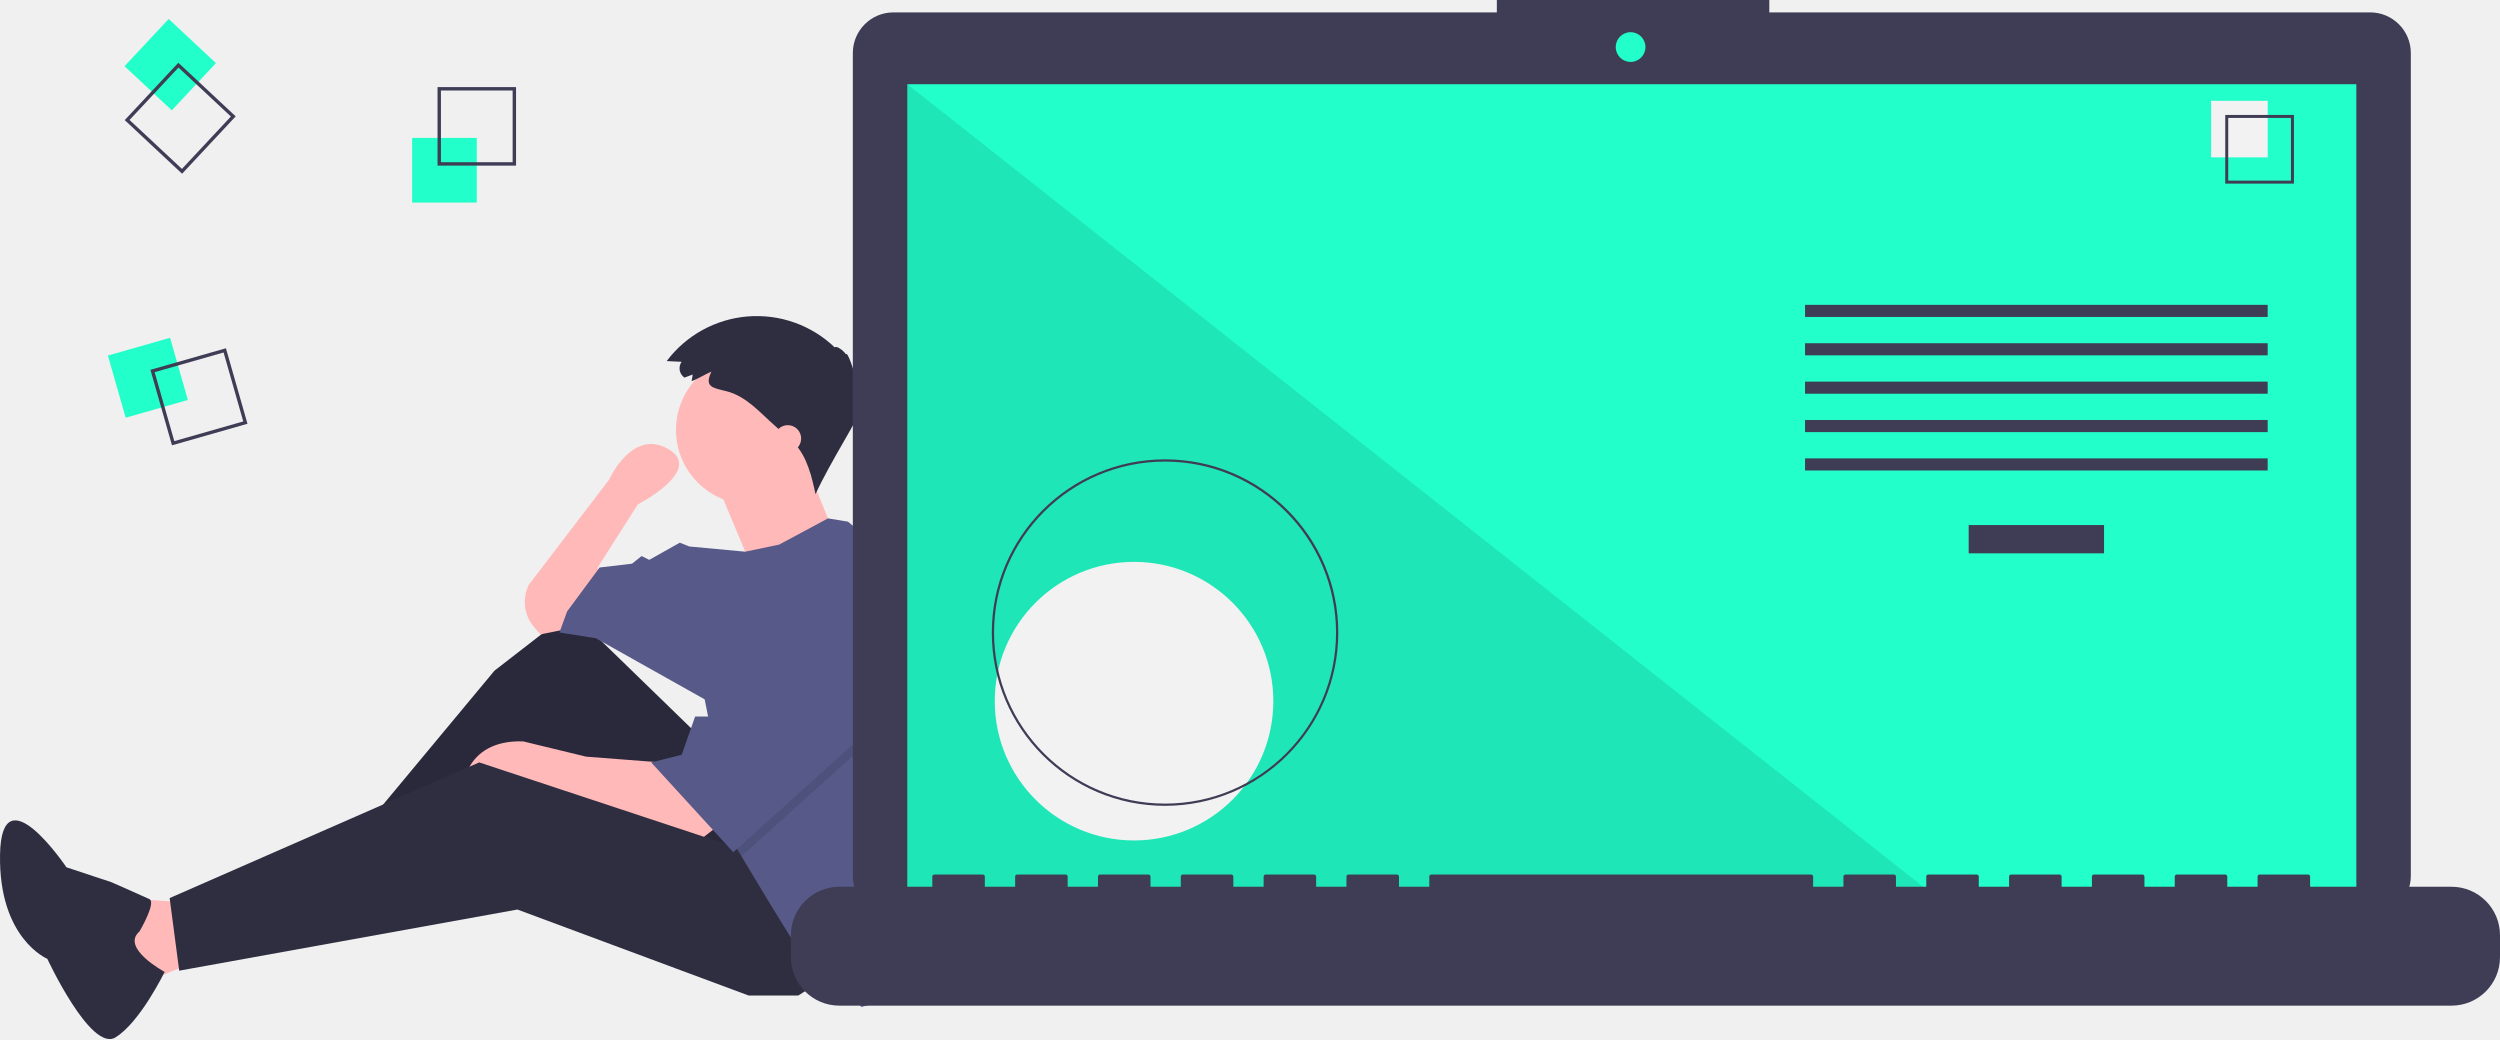
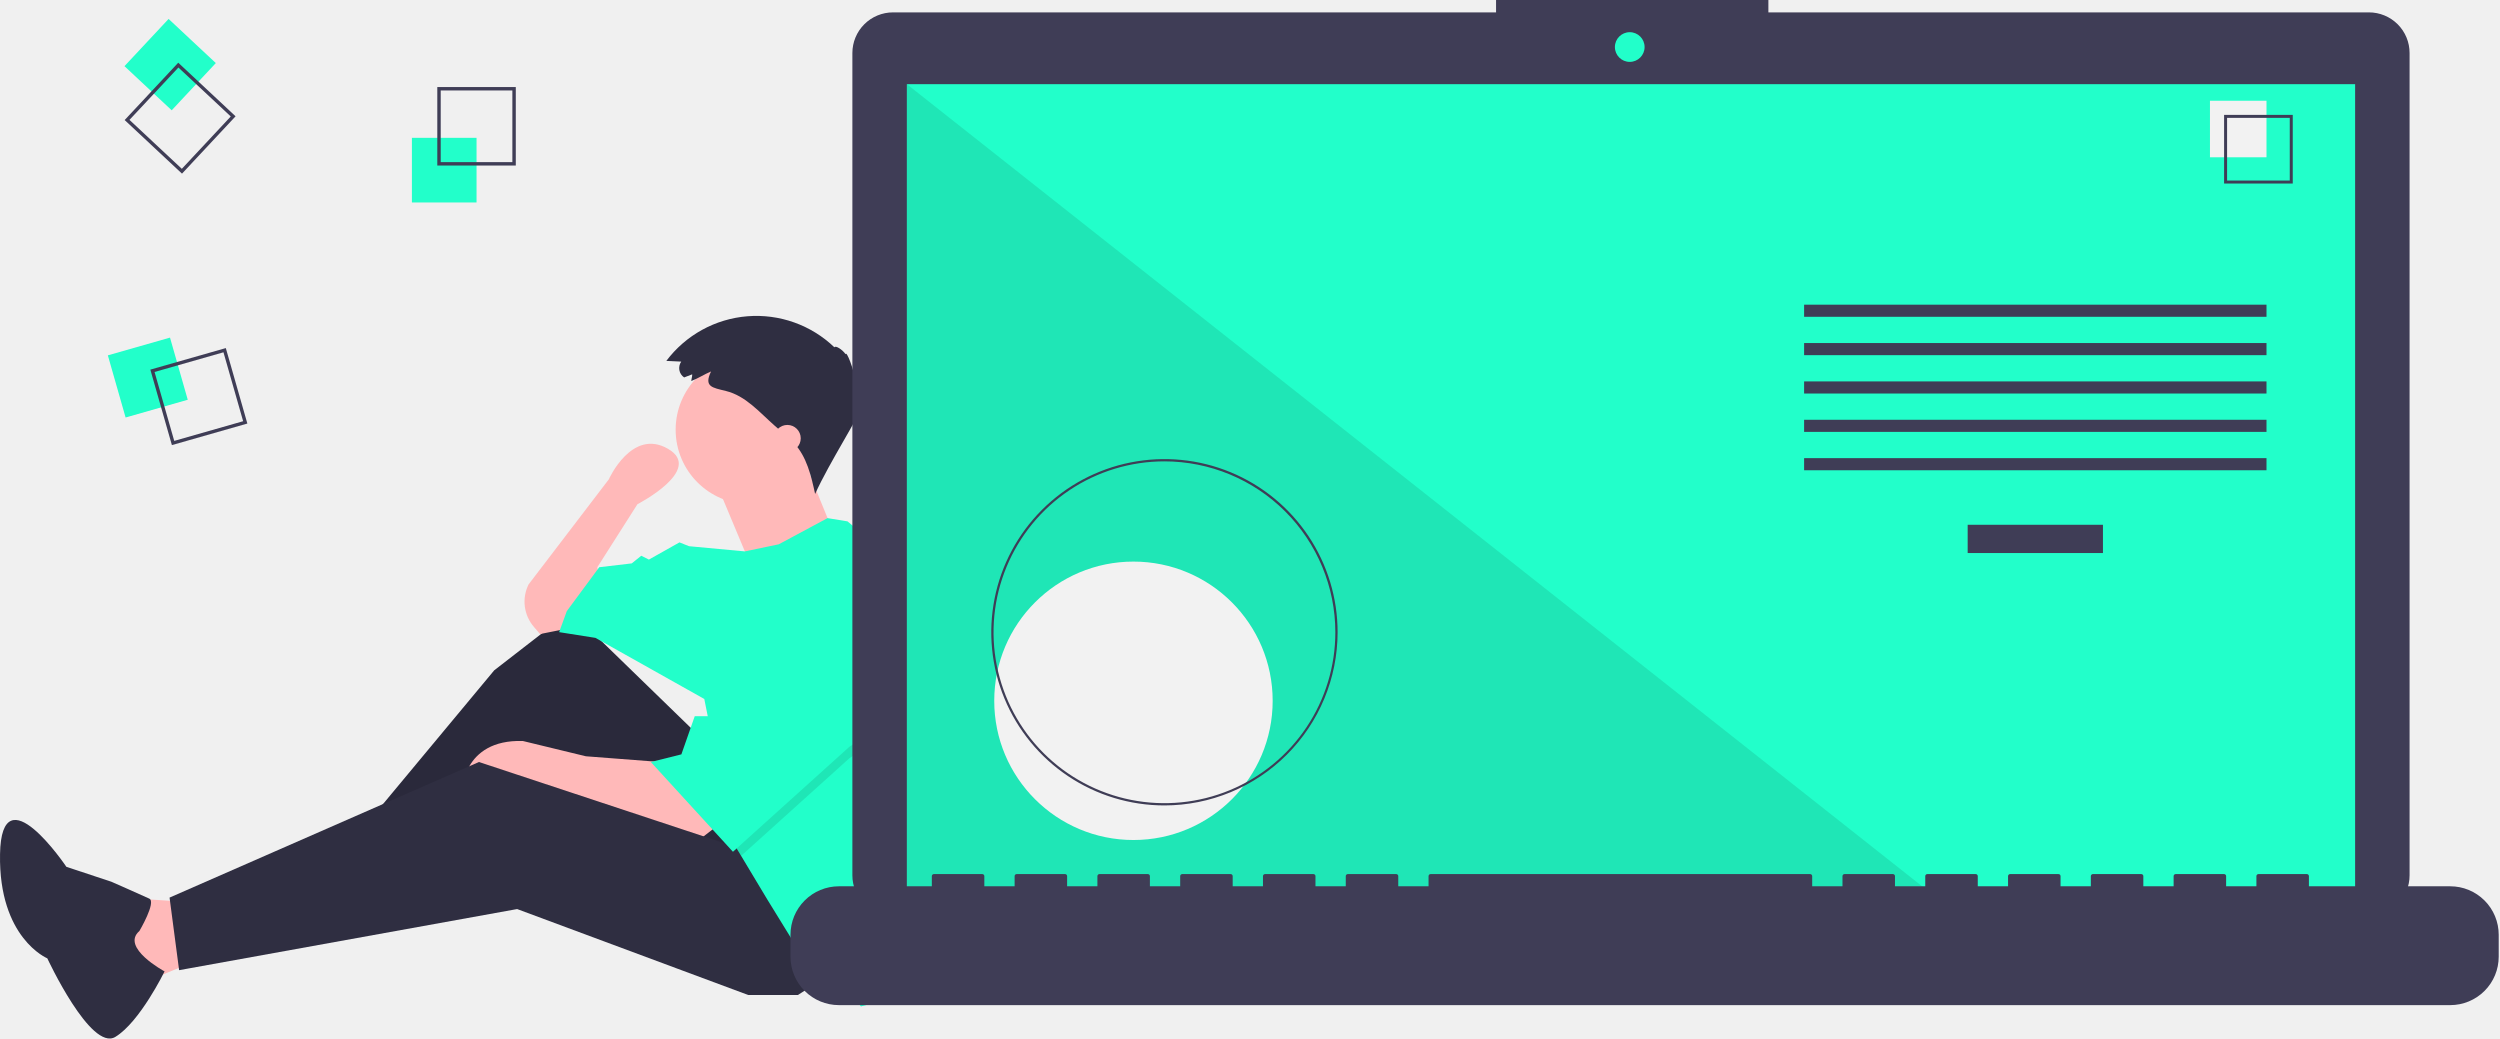
- <svg xmlns="http://www.w3.org/2000/svg" id="e189b3b9-b88e-4ad6-86fc-a3cf637fca9f" data-name="Layer 1" width="1082.439" height="449.881" viewBox="0 0 1082.439 449.881">
-   <polygon points="77.591 390.495 52.772 388.84 61.045 426.069 89.173 414.487 77.591 390.495" fill="#ffb9b9" />
-   <polygon points="305.1 321.001 247.189 264.744 214.096 290.391 148.739 368.985 156.185 380.567 235.606 326.792 289.381 397.113 340.674 371.467 305.1 321.001" fill="#2f2e41" />
-   <polygon points="305.1 321.001 247.189 264.744 214.096 290.391 148.739 368.985 156.185 380.567 235.606 326.792 289.381 397.113 340.674 371.467 305.1 321.001" opacity="0.1" />
-   <path d="M368.845,583.289l-7.446,5.791-60.393-20.683-14.064-5.791-28.128,5.791s0-23.165,26.474-22.337l27.301,6.618,32.265,2.482Z" transform="translate(-58.78049 -225.0594)" fill="#ffb9b9" />
-   <polygon points="363.839 419.451 345.638 431.033 324.128 431.033 224.024 393.804 77.591 420.278 73.454 388.84 207.478 330.102 324.956 368.985 363.839 419.451" fill="#2f2e41" />
-   <path d="M305.142,497.249l-12.41,2.482-2.704-3.155a16.717,16.717,0,0,1-2.26-18.355h0l34.747-45.502s9.928-22.337,25.646-13.237-13.237,23.992-13.237,23.992l-17.373,27.301,1.655,14.064Z" transform="translate(-58.78049 -225.0594)" fill="#ffb9b9" />
-   <circle cx="324.956" cy="186.15" r="32.265" fill="#ffb9b9" />
-   <path d="M369.258,434.788,384.15,470.362l35.574-14.892s-11.582-28.128-11.582-28.956S369.258,434.788,369.258,434.788Z" transform="translate(-58.78049 -225.0594)" fill="#ffb9b9" />
-   <path d="M467.22,540.029a185.383,185.383,0,0,1-9.092,57.341l-2.416,7.429-11.582,52.948-12.41,3.309-9.1-11.582L404.419,636.237l-13.237-21.51-11.351-18.912-3.541-5.907-12.41-62.048L316.724,501.386l-15.719-2.482,3.309-9.1,14.064-19.028L332.443,469.121l4.137-3.309,3.309,1.655,13.237-7.446,4.137,1.655,24.19,2.25,14.693-3.078L417.275,449.506l8.654,1.415,29.783,24.819A185.22,185.22,0,0,1,467.22,540.029Z" transform="translate(-58.78049 -225.0594)" fill="#575a89" />
-   <path d="M119.171,628.365s7.41-12.559,4.28-14.025-16.422-7.311-16.422-7.311l-19.492-6.46s-28.126-41.801-28.743-5.45,20.479,45.089,20.479,45.089S98.088,680.7,108.747,674.243,130.07,645.867,130.07,645.867,110.85,635.535,119.171,628.365Z" transform="translate(-58.78049 -225.0594)" fill="#2f2e41" />
-   <polygon points="399.413 307.764 367.975 328.447 321.051 370.755 317.51 364.848 307.582 315.21 310.064 315.21 335.711 268.054 399.413 307.764" opacity="0.1" />
-   <polygon points="335.711 263.09 310.064 310.246 300.964 310.246 295.173 326.792 281.936 330.102 317.51 368.985 367.975 323.483 399.413 302.8 335.711 263.09" fill="#575a89" />
-   <path d="M358.64,387.219l-3.496,1.345a4.88,4.88,0,0,1-1.248-6.86l-6.46-.302a48.782,48.782,0,0,1,72.825-5.87c.294-1.013,3.5.958,4.809,2.956.44-1.648,3.446,6.32,4.509,11.952.492-1.875,2.385,1.152.727,4.057,1.051-.154,1.525,2.535.712,4.032,1.149-.54.956,2.669-.291,4.813,1.64-.146-12.935,22.476-18.837,35.696-1.714-7.873-3.64-16.164-9.166-22.029-.939-.997-1.968-1.905-2.994-2.811l-5.554-4.902c-6.458-5.7-12.332-12.736-20.935-14.866-5.912-1.464-9.651-1.795-6.429-8.457-2.911,1.215-5.629,3.021-8.566,4.15C358.287,389.192,358.698,388.151,358.64,387.219Z" transform="translate(-58.78049 -225.0594)" fill="#2f2e41" />
-   <circle cx="341.088" cy="189.873" r="5.791" fill="#ffb9b9" />
-   <rect x="178.439" y="59.71" width="28" height="28" fill="#22ffca" />
-   <path d="M282.22,296.77h-34v-34h34Zm-32.522-1.478h31.043V264.248H249.698Z" transform="translate(-58.78049 -225.0594)" fill="#3f3d56" />
-   <rect x="108.808" y="374.617" width="28" height="28" transform="translate(403.9876 -61.23638) rotate(74.06317)" fill="#22ffca" />
-   <path d="M133.243,417.876l-9.336-32.693,32.693-9.336,9.336,32.693Zm-7.508-31.678,8.524,29.85,29.85-8.524-8.524-29.85Z" transform="translate(-58.78049 -225.0594)" fill="#3f3d56" />
-   <rect x="118.487" y="239.049" width="28" height="28" transform="translate(349.0467 103.9752) rotate(133.0628)" fill="#22ffca" />
-   <path d="M112.781,277.063l23.215-24.841,24.841,23.215-23.215,24.841Zm23.286-22.751-21.196,22.681L137.551,298.189l21.196-22.681Z" transform="translate(-58.78049 -225.0594)" fill="#3f3d56" />
-   <path d="M1085.012,230.422H824.843v-5.362h-117.971v5.362H445.63a17.599,17.599,0,0,0-17.599,17.599V604.272A17.599,17.599,0,0,0,445.63,621.871H1085.012a17.599,17.599,0,0,0,17.599-17.599V248.02A17.599,17.599,0,0,0,1085.012,230.422Z" transform="translate(-58.78049 -225.0594)" fill="#3f3d56" />
-   <rect x="392.845" y="36.464" width="627.391" height="353.913" fill="#22ffca" />
-   <circle cx="706.004" cy="20.377" r="6.435" fill="#22ffca" />
-   <polygon points="840.813 390.377 392.845 390.377 392.845 36.464 840.813 390.377" opacity="0.1" />
-   <circle cx="491.013" cy="303.587" r="60.307" fill="#f2f2f2" />
-   <path d="M563.218,573.972A75.016,75.016,0,1,1,638.234,498.957,75.101,75.101,0,0,1,563.218,573.972Zm0-149.051A74.035,74.035,0,1,0,637.253,498.957,74.119,74.119,0,0,0,563.218,424.921Z" transform="translate(-58.78049 -225.0594)" fill="#3f3d56" />
-   <rect x="852.392" y="227.332" width="58.605" height="12.246" fill="#3f3d56" />
-   <rect x="781.541" y="131.989" width="200.307" height="5.248" fill="#3f3d56" />
-   <rect x="781.541" y="148.608" width="200.307" height="5.248" fill="#3f3d56" />
-   <rect x="781.541" y="165.228" width="200.307" height="5.248" fill="#3f3d56" />
-   <rect x="781.541" y="181.847" width="200.307" height="5.248" fill="#3f3d56" />
-   <rect x="781.541" y="198.467" width="200.307" height="5.248" fill="#3f3d56" />
-   <rect x="957.356" y="43.644" width="24.492" height="24.492" fill="#f2f2f2" />
-   <path d="M1052,304.566h-29.74v-29.74h29.74Zm-28.447-1.293h27.154V276.119h-27.154Z" transform="translate(-58.78049 -225.0594)" fill="#3f3d56" />
-   <path d="M1120.227,609.001h-61.229v-4.412a.875.875,0,0,0-.875-.875h-20.993a.875.875,0,0,0-.875.875v4.412H1023.134v-4.412a.875.875,0,0,0-.875-.875h-20.993a.875.875,0,0,0-.875.875v4.412H987.272v-4.412a.875.875,0,0,0-.875-.875H965.404a.875.875,0,0,0-.875.875v4.412H951.409v-4.412a.875.875,0,0,0-.875-.875H929.541a.875.875,0,0,0-.875.875v4.412H915.546v-4.412a.875.875,0,0,0-.875-.875h-20.993a.875.875,0,0,0-.875.875v4.412H879.683v-4.412a.875.875,0,0,0-.875-.875H857.815a.875.875,0,0,0-.875.875v4.412H843.82v-4.412a.875.875,0,0,0-.875-.875H678.501a.875.875,0,0,0-.875.875v4.412H664.506v-4.412a.875.875,0,0,0-.875-.875H642.638a.875.875,0,0,0-.875.875v4.412H628.643v-4.412a.875.875,0,0,0-.875-.875H606.775a.875.875,0,0,0-.875.875v4.412H592.78v-4.412a.875.875,0,0,0-.875-.875H570.912a.875.875,0,0,0-.875.875v4.412H556.917v-4.412a.875.875,0,0,0-.875-.875H535.049a.875.875,0,0,0-.875.875v4.412H521.054v-4.412a.875.875,0,0,0-.875-.875H499.186a.875.875,0,0,0-.875.875v4.412H485.191v-4.412a.875.875,0,0,0-.875-.875h-20.993a.875.875,0,0,0-.875.875v4.412H422.212a20.993,20.993,0,0,0-20.993,20.993v9.492a20.993,20.993,0,0,0,20.993,20.993H1120.227a20.993,20.993,0,0,0,20.993-20.993v-9.492A20.993,20.993,0,0,0,1120.227,609.001Z" transform="translate(-58.78049 -225.0594)" fill="#3f3d56" />
+ <svg xmlns="http://www.w3.org/2000/svg" width="1083" height="450" viewBox="0 0 1083 450" fill="none">
+   <g id="undraw_code_thinking 1" clip-path="url(#clip0)">
+     <g id="Person">
+       <path id="Vector" d="M77.591 390.495L52.772 388.84L61.045 426.069L89.173 414.487L77.591 390.495Z" fill="#FFB9B9" />
+       <path id="Vector_2" d="M305.1 321.001L247.189 264.744L214.096 290.391L148.739 368.985L156.185 380.567L235.606 326.792L289.381 397.113L340.674 371.467L305.1 321.001Z" fill="#2F2E41" />
+       <path id="Vector_3" opacity="0.1" d="M305.1 321.001L247.189 264.744L214.096 290.391L148.739 368.985L156.185 380.567L235.606 326.792L289.381 397.113L340.674 371.467L305.1 321.001Z" fill="black" />
+       <path id="Vector_4" d="M310.064 358.23L302.618 364.021L242.225 343.338L228.161 337.547L200.032 343.338C200.032 343.338 200.032 320.174 226.506 321.001L253.807 327.62L286.072 330.101L310.064 358.23Z" fill="#FFB9B9" />
+       <path id="Vector_5" d="M363.839 419.451L345.638 431.033H324.128L224.024 393.804L77.591 420.278L73.454 388.84L207.478 330.102L324.956 368.985L363.839 419.451Z" fill="#2F2E41" />
+       <path id="Vector_6" d="M246.361 272.19L233.952 274.672L231.248 271.517C229.107 269.019 227.75 265.946 227.348 262.681C226.946 259.415 227.517 256.104 228.988 253.162L263.735 207.66C263.735 207.66 273.663 185.323 289.381 194.423C305.1 203.524 276.144 218.415 276.144 218.415L258.771 245.716L260.426 259.781L246.361 272.19Z" fill="#FFB9B9" />
+       <path id="Vector_7" d="M324.956 218.415C342.775 218.415 357.221 203.97 357.221 186.15C357.221 168.331 342.775 153.885 324.956 153.885C307.136 153.885 292.691 168.331 292.691 186.15C292.691 203.97 307.136 218.415 324.956 218.415Z" fill="#FFB9B9" />
+       <path id="Vector_8" d="M310.478 209.728L325.369 245.303L360.943 230.411C360.943 230.411 349.361 202.283 349.361 201.455C349.361 200.628 310.478 209.728 310.478 209.728Z" fill="#FFB9B9" />
+       <path id="Vector_9" d="M408.439 314.97C408.439 334.442 405.37 353.793 399.347 372.311L396.931 379.74L385.349 432.688L372.939 435.997L363.839 424.414L345.638 411.178L332.401 389.668L321.051 370.755L317.51 364.848L305.1 302.8L257.944 276.327L242.225 273.845L245.534 264.744L259.598 245.716L273.662 244.062L277.799 240.752L281.108 242.407L294.345 234.961L298.482 236.616L322.672 238.866L337.365 235.789L358.494 224.446L367.148 225.861L396.931 250.68C404.545 271.259 408.441 293.028 408.439 314.97Z" fill="#22FFCA" />
+       <path id="Vector_10" opacity="0.1" d="M399.413 307.764L367.975 328.447L321.051 370.755L317.51 364.848L307.582 315.21H310.064L335.711 268.054L399.413 307.764Z" fill="black" />
+       <path id="Vector_11" d="M60.39 403.305C60.39 403.305 67.8 390.747 64.67 389.28C61.541 387.814 48.249 381.969 48.249 381.969L28.757 375.509C28.757 375.509 0.631 333.708 0.013 370.059C-0.604 406.41 20.492 415.148 20.492 415.148C20.492 415.148 39.308 455.641 49.966 449.184C60.624 442.727 71.29 420.808 71.29 420.808C71.29 420.808 52.069 410.476 60.39 403.305Z" fill="#2F2E41" />
+       <path id="Vector_12" d="M335.711 263.09L310.064 310.246H300.964L295.173 326.792L281.936 330.102L317.51 368.985L367.975 323.483L399.413 302.8L335.711 263.09Z" fill="#22FFCA" />
+       <path id="Vector_13" d="M299.86 162.16L296.364 163.505C295.826 163.141 295.367 162.673 295.012 162.129C294.657 161.585 294.415 160.976 294.299 160.337C294.183 159.698 294.195 159.042 294.335 158.408C294.476 157.774 294.741 157.175 295.116 156.645L288.656 156.342C292.803 150.819 298.076 146.24 304.125 142.907C310.174 139.574 316.863 137.563 323.747 137.008C330.631 136.453 337.555 137.367 344.06 139.688C350.565 142.009 356.503 145.685 361.481 150.473C361.776 149.46 364.982 151.43 366.291 153.429C366.731 151.78 369.737 159.749 370.8 165.381C371.293 163.506 373.185 166.533 371.527 169.439C372.578 169.285 373.052 171.973 372.239 173.471C373.388 172.931 373.195 176.14 371.948 178.284C373.589 178.138 359.013 200.76 353.111 213.98C351.398 206.107 349.471 197.816 343.946 191.951C343.007 190.954 341.978 190.046 340.951 189.14L335.398 184.237C328.94 178.537 323.065 171.501 314.462 169.371C308.55 167.907 304.812 167.576 308.034 160.914C305.123 162.129 302.404 163.935 299.467 165.064C299.507 164.133 299.917 163.091 299.86 162.16Z" fill="#2F2E41" />
+       <path id="Vector_14" d="M341.088 195.664C344.286 195.664 346.879 193.071 346.879 189.873C346.879 186.675 344.286 184.082 341.088 184.082C337.89 184.082 335.297 186.675 335.297 189.873C335.297 193.071 337.89 195.664 341.088 195.664Z" fill="#FFB9B9" />
+     </g>
+     <g id="Computer">
+       <path id="Vector_15" d="M1026.23 5.362H766.063V0H648.092V5.362H386.85C384.539 5.362 382.25 5.818 380.115 6.702C377.98 7.586 376.04 8.883 374.406 10.517C372.772 12.151 371.475 14.091 370.591 16.226C369.707 18.361 369.251 20.65 369.251 22.961V379.213C369.251 381.524 369.707 383.813 370.591 385.948C371.475 388.083 372.772 390.023 374.406 391.657C376.04 393.291 377.98 394.588 380.115 395.472C382.25 396.356 384.539 396.812 386.85 396.812H1026.23C1030.9 396.812 1035.38 394.957 1038.68 391.657C1041.98 388.357 1043.83 383.88 1043.83 379.213V22.961C1043.83 20.65 1043.38 18.361 1042.49 16.226C1041.61 14.091 1040.31 12.151 1038.68 10.517C1037.04 8.883 1035.1 7.586 1032.97 6.702C1030.83 5.818 1028.54 5.362 1026.23 5.362Z" fill="#3F3D56" />
+       <path id="Vector_16" d="M1020.24 36.464H392.846V390.377H1020.24V36.464Z" fill="#22FFCA" />
+       <path id="Vector_17" d="M706.005 26.812C709.559 26.812 712.44 23.931 712.44 20.377C712.44 16.823 709.559 13.942 706.005 13.942C702.451 13.942 699.57 16.823 699.57 20.377C699.57 23.931 702.451 26.812 706.005 26.812Z" fill="#22FFCA" />
+       <path id="Vector_18" opacity="0.1" d="M840.814 390.377H392.846V36.464L840.814 390.377Z" fill="black" />
+       <path id="Vector_19" d="M1061.45 383.942H1000.22V379.53C1000.22 379.416 1000.2 379.302 1000.15 379.196C1000.11 379.09 1000.04 378.993 999.962 378.912C999.88 378.831 999.784 378.766 999.678 378.722C999.572 378.678 999.458 378.656 999.343 378.656H978.35C978.235 378.656 978.122 378.678 978.015 378.722C977.909 378.766 977.813 378.831 977.732 378.912C977.65 378.993 977.586 379.09 977.542 379.196C977.498 379.302 977.475 379.416 977.475 379.53V383.942H964.355V379.53C964.355 379.416 964.332 379.302 964.288 379.196C964.244 379.09 964.18 378.993 964.099 378.912C964.017 378.831 963.921 378.766 963.815 378.722C963.709 378.678 963.595 378.656 963.48 378.656H942.487C942.372 378.656 942.259 378.678 942.152 378.722C942.046 378.766 941.95 378.831 941.869 378.912C941.787 378.993 941.723 379.09 941.679 379.196C941.635 379.302 941.613 379.416 941.613 379.53V383.942H928.492V379.53C928.492 379.416 928.469 379.302 928.425 379.196C928.381 379.09 928.317 378.993 928.236 378.912C928.154 378.831 928.058 378.766 927.952 378.722C927.846 378.678 927.732 378.656 927.617 378.656H906.624C906.509 378.656 906.396 378.678 906.29 378.722C906.183 378.766 906.087 378.831 906.006 378.912C905.925 378.993 905.86 379.09 905.816 379.196C905.772 379.302 905.75 379.416 905.75 379.53V383.942H892.629V379.53C892.629 379.416 892.606 379.302 892.562 379.196C892.519 379.09 892.454 378.993 892.373 378.912C892.292 378.831 892.195 378.766 892.089 378.722C891.983 378.678 891.869 378.656 891.754 378.656H870.761C870.647 378.656 870.533 378.678 870.427 378.722C870.32 378.766 870.224 378.831 870.143 378.912C870.062 378.993 869.997 379.09 869.953 379.196C869.909 379.302 869.887 379.416 869.887 379.53V383.942H856.766V379.53C856.766 379.416 856.744 379.302 856.7 379.196C856.656 379.09 856.591 378.993 856.51 378.912C856.429 378.831 856.332 378.766 856.226 378.722C856.12 378.678 856.006 378.656 855.891 378.656H834.899C834.784 378.656 834.67 378.678 834.564 378.722C834.458 378.766 834.361 378.831 834.28 378.912C834.199 378.993 834.134 379.09 834.09 379.196C834.046 379.302 834.024 379.416 834.024 379.53V383.942H820.903V379.53C820.903 379.416 820.881 379.302 820.837 379.196C820.793 379.09 820.728 378.993 820.647 378.912C820.566 378.831 820.469 378.766 820.363 378.722C820.257 378.678 820.143 378.656 820.029 378.656H799.036C798.921 378.656 798.807 378.678 798.701 378.722C798.595 378.766 798.498 378.831 798.417 378.912C798.336 378.993 798.272 379.09 798.228 379.196C798.184 379.302 798.161 379.416 798.161 379.53V383.942H785.04V379.53C785.04 379.416 785.018 379.302 784.974 379.196C784.93 379.09 784.866 378.993 784.784 378.912C784.703 378.831 784.607 378.766 784.5 378.722C784.394 378.678 784.281 378.656 784.166 378.656H619.721C619.606 378.656 619.493 378.678 619.387 378.722C619.28 378.766 619.184 378.831 619.103 378.912C619.022 378.993 618.957 379.09 618.913 379.196C618.869 379.302 618.847 379.416 618.847 379.53V383.942H605.726V379.53C605.726 379.416 605.703 379.302 605.659 379.196C605.615 379.09 605.551 378.993 605.47 378.912C605.389 378.831 605.292 378.766 605.186 378.722C605.08 378.678 604.966 378.656 604.851 378.656H583.858C583.744 378.656 583.63 378.678 583.524 378.722C583.418 378.766 583.321 378.831 583.24 378.912C583.159 378.993 583.094 379.09 583.05 379.196C583.006 379.302 582.984 379.416 582.984 379.53V383.942H569.863V379.53C569.863 379.416 569.84 379.302 569.797 379.196C569.753 379.09 569.688 378.993 569.607 378.912C569.526 378.831 569.429 378.766 569.323 378.722C569.217 378.678 569.103 378.656 568.988 378.656H547.996C547.881 378.656 547.767 378.678 547.661 378.722C547.555 378.766 547.458 378.831 547.377 378.912C547.296 378.993 547.231 379.09 547.187 379.196C547.143 379.302 547.121 379.416 547.121 379.53V383.942H534V379.53C534 379.416 533.978 379.302 533.934 379.196C533.89 379.09 533.825 378.993 533.744 378.912C533.663 378.831 533.566 378.766 533.46 378.722C533.354 378.678 533.24 378.656 533.126 378.656H512.133C512.018 378.656 511.904 378.678 511.798 378.722C511.692 378.766 511.595 378.831 511.514 378.912C511.433 378.993 511.368 379.09 511.324 379.196C511.281 379.302 511.258 379.416 511.258 379.53V383.942H498.137V379.53C498.137 379.416 498.115 379.302 498.071 379.196C498.027 379.09 497.962 378.993 497.881 378.912C497.8 378.831 497.704 378.766 497.597 378.722C497.491 378.678 497.377 378.656 497.263 378.656H476.27C476.155 378.656 476.041 378.678 475.935 378.722C475.829 378.766 475.732 378.831 475.651 378.912C475.57 378.993 475.506 379.09 475.462 379.196C475.418 379.302 475.395 379.416 475.395 379.53V383.942H462.274V379.53C462.274 379.416 462.252 379.302 462.208 379.196C462.164 379.09 462.099 378.993 462.018 378.912C461.937 378.831 461.841 378.766 461.734 378.722C461.628 378.678 461.515 378.656 461.4 378.656H440.407C440.292 378.656 440.178 378.678 440.072 378.722C439.966 378.766 439.87 378.831 439.788 378.912C439.707 378.993 439.643 379.09 439.599 379.196C439.555 379.302 439.532 379.416 439.532 379.53V383.942H426.412V379.53C426.412 379.416 426.389 379.302 426.345 379.196C426.301 379.09 426.237 378.993 426.155 378.912C426.074 378.831 425.978 378.766 425.872 378.722C425.765 378.678 425.652 378.656 425.537 378.656H404.544C404.429 378.656 404.315 378.678 404.209 378.722C404.103 378.766 404.007 378.831 403.925 378.912C403.844 378.993 403.78 379.09 403.736 379.196C403.692 379.302 403.669 379.416 403.669 379.53V383.942H363.433C357.865 383.942 352.526 386.154 348.589 390.091C344.652 394.028 342.44 399.367 342.44 404.935V414.427C342.44 419.995 344.652 425.335 348.589 429.272C352.526 433.209 357.865 435.42 363.433 435.42H1061.45C1067.01 435.42 1072.35 433.209 1076.29 429.272C1080.23 425.335 1082.44 419.995 1082.44 414.427V404.935C1082.44 399.367 1080.23 394.028 1076.29 390.091C1072.35 386.154 1067.01 383.942 1061.45 383.942Z" fill="#3F3D56" />
+     </g>
+     <g id="square-top-right">
+       <path id="Vector_20" d="M206.439 59.71H178.439V87.71H206.439V59.71Z" fill="#22FFCA" />
+       <path id="Vector_21" d="M223.439 71.71H189.439V37.71H223.439V71.71ZM190.917 70.232H221.961V39.188H190.917V70.232Z" fill="#3F3D56" />
+     </g>
+     <g id="square-bottom-left">
+       <path id="Vector_22" d="M81.334 173.175L73.646 146.251L46.722 153.939L54.41 180.863L81.334 173.175Z" fill="#22FFCA" />
+       <path id="Vector_23" d="M74.463 192.817L65.127 160.123L97.82 150.788L107.156 183.481L74.463 192.817ZM66.954 161.139L75.478 190.989L105.329 182.465L96.805 152.615L66.954 161.139Z" fill="#3F3D56" />
+     </g>
+     <g id="square-top-left">
+       <path id="Vector_24" d="M74.376 47.777L93.494 27.32L73.037 8.202L53.919 28.659L74.376 47.777Z" fill="#22FFCA" />
+       <path id="Vector_25" d="M54.001 52.004L77.216 27.163L102.056 50.378L78.841 75.219L54.001 52.004ZM77.286 29.252L56.09 51.933L78.77 73.129L99.967 50.449L77.286 29.252Z" fill="#3F3D56" />
+     </g>
+     <path id="Vector_26" d="M491.013 363.893C524.319 363.893 551.32 336.893 551.32 303.587C551.32 270.28 524.319 243.28 491.013 243.28C457.706 243.28 430.706 270.28 430.706 303.587C430.706 336.893 457.706 363.893 491.013 363.893Z" fill="#F2F2F2" />
+     <path id="computer-left-unfilled-circle" d="M504.438 348.913C489.601 348.913 475.097 344.513 462.761 336.271C450.425 328.028 440.81 316.312 435.132 302.604C429.454 288.897 427.969 273.814 430.863 259.262C433.758 244.711 440.902 231.344 451.393 220.853C461.885 210.362 475.251 203.217 489.803 200.323C504.354 197.428 519.438 198.914 533.145 204.592C546.852 210.269 558.568 219.884 566.811 232.221C575.054 244.557 579.453 259.06 579.453 273.897C579.431 293.786 571.52 312.853 557.457 326.916C543.394 340.98 524.326 348.89 504.438 348.913ZM504.438 199.862C489.795 199.862 475.481 204.204 463.306 212.339C451.131 220.474 441.642 232.037 436.038 245.565C430.435 259.093 428.968 273.979 431.825 288.341C434.682 302.702 441.733 315.894 452.087 326.248C462.441 336.602 475.633 343.653 489.994 346.51C504.356 349.366 519.242 347.9 532.77 342.297C546.298 336.693 557.861 327.204 565.996 315.029C574.131 302.854 578.473 288.54 578.473 273.897C578.451 254.269 570.643 235.45 556.764 221.571C542.884 207.691 524.066 199.884 504.438 199.862Z" fill="#3F3D56" />
+     <path id="Vector_27" d="M910.997 227.332H852.392V239.578H910.997V227.332Z" fill="#3F3D56" />
+     <path id="computer-line-1" d="M981.848 131.989H781.541V137.237H981.848V131.989Z" fill="#3F3D56" />
+     <path id="computer-line-2" d="M981.848 148.608H781.541V153.857H981.848V148.608Z" fill="#3F3D56" />
+     <path id="computer-line-3" d="M981.848 165.228H781.541V170.476H981.848V165.228Z" fill="#3F3D56" />
+     <path id="computer-line-4" d="M981.848 181.847H781.541V187.095H981.848V181.847Z" fill="#3F3D56" />
+     <path id="computer-line-5" d="M981.848 198.467H781.541V203.715H981.848V198.467Z" fill="#3F3D56" />
+     <path id="Vector_28" d="M981.848 43.644H957.356V68.136H981.848V43.644Z" fill="#F2F2F2" />
+     <path id="computer-top-right-square" d="M993.219 79.507H963.479V49.767H993.219V79.507ZM964.772 78.214H991.926V51.06H964.772V78.214Z" fill="#3F3D56" />
+   </g>
+   <defs>
+     <clipPath id="clip0">
+       <rect width="1082.44" height="449.881" fill="white" />
+     </clipPath>
+   </defs>
</svg>
